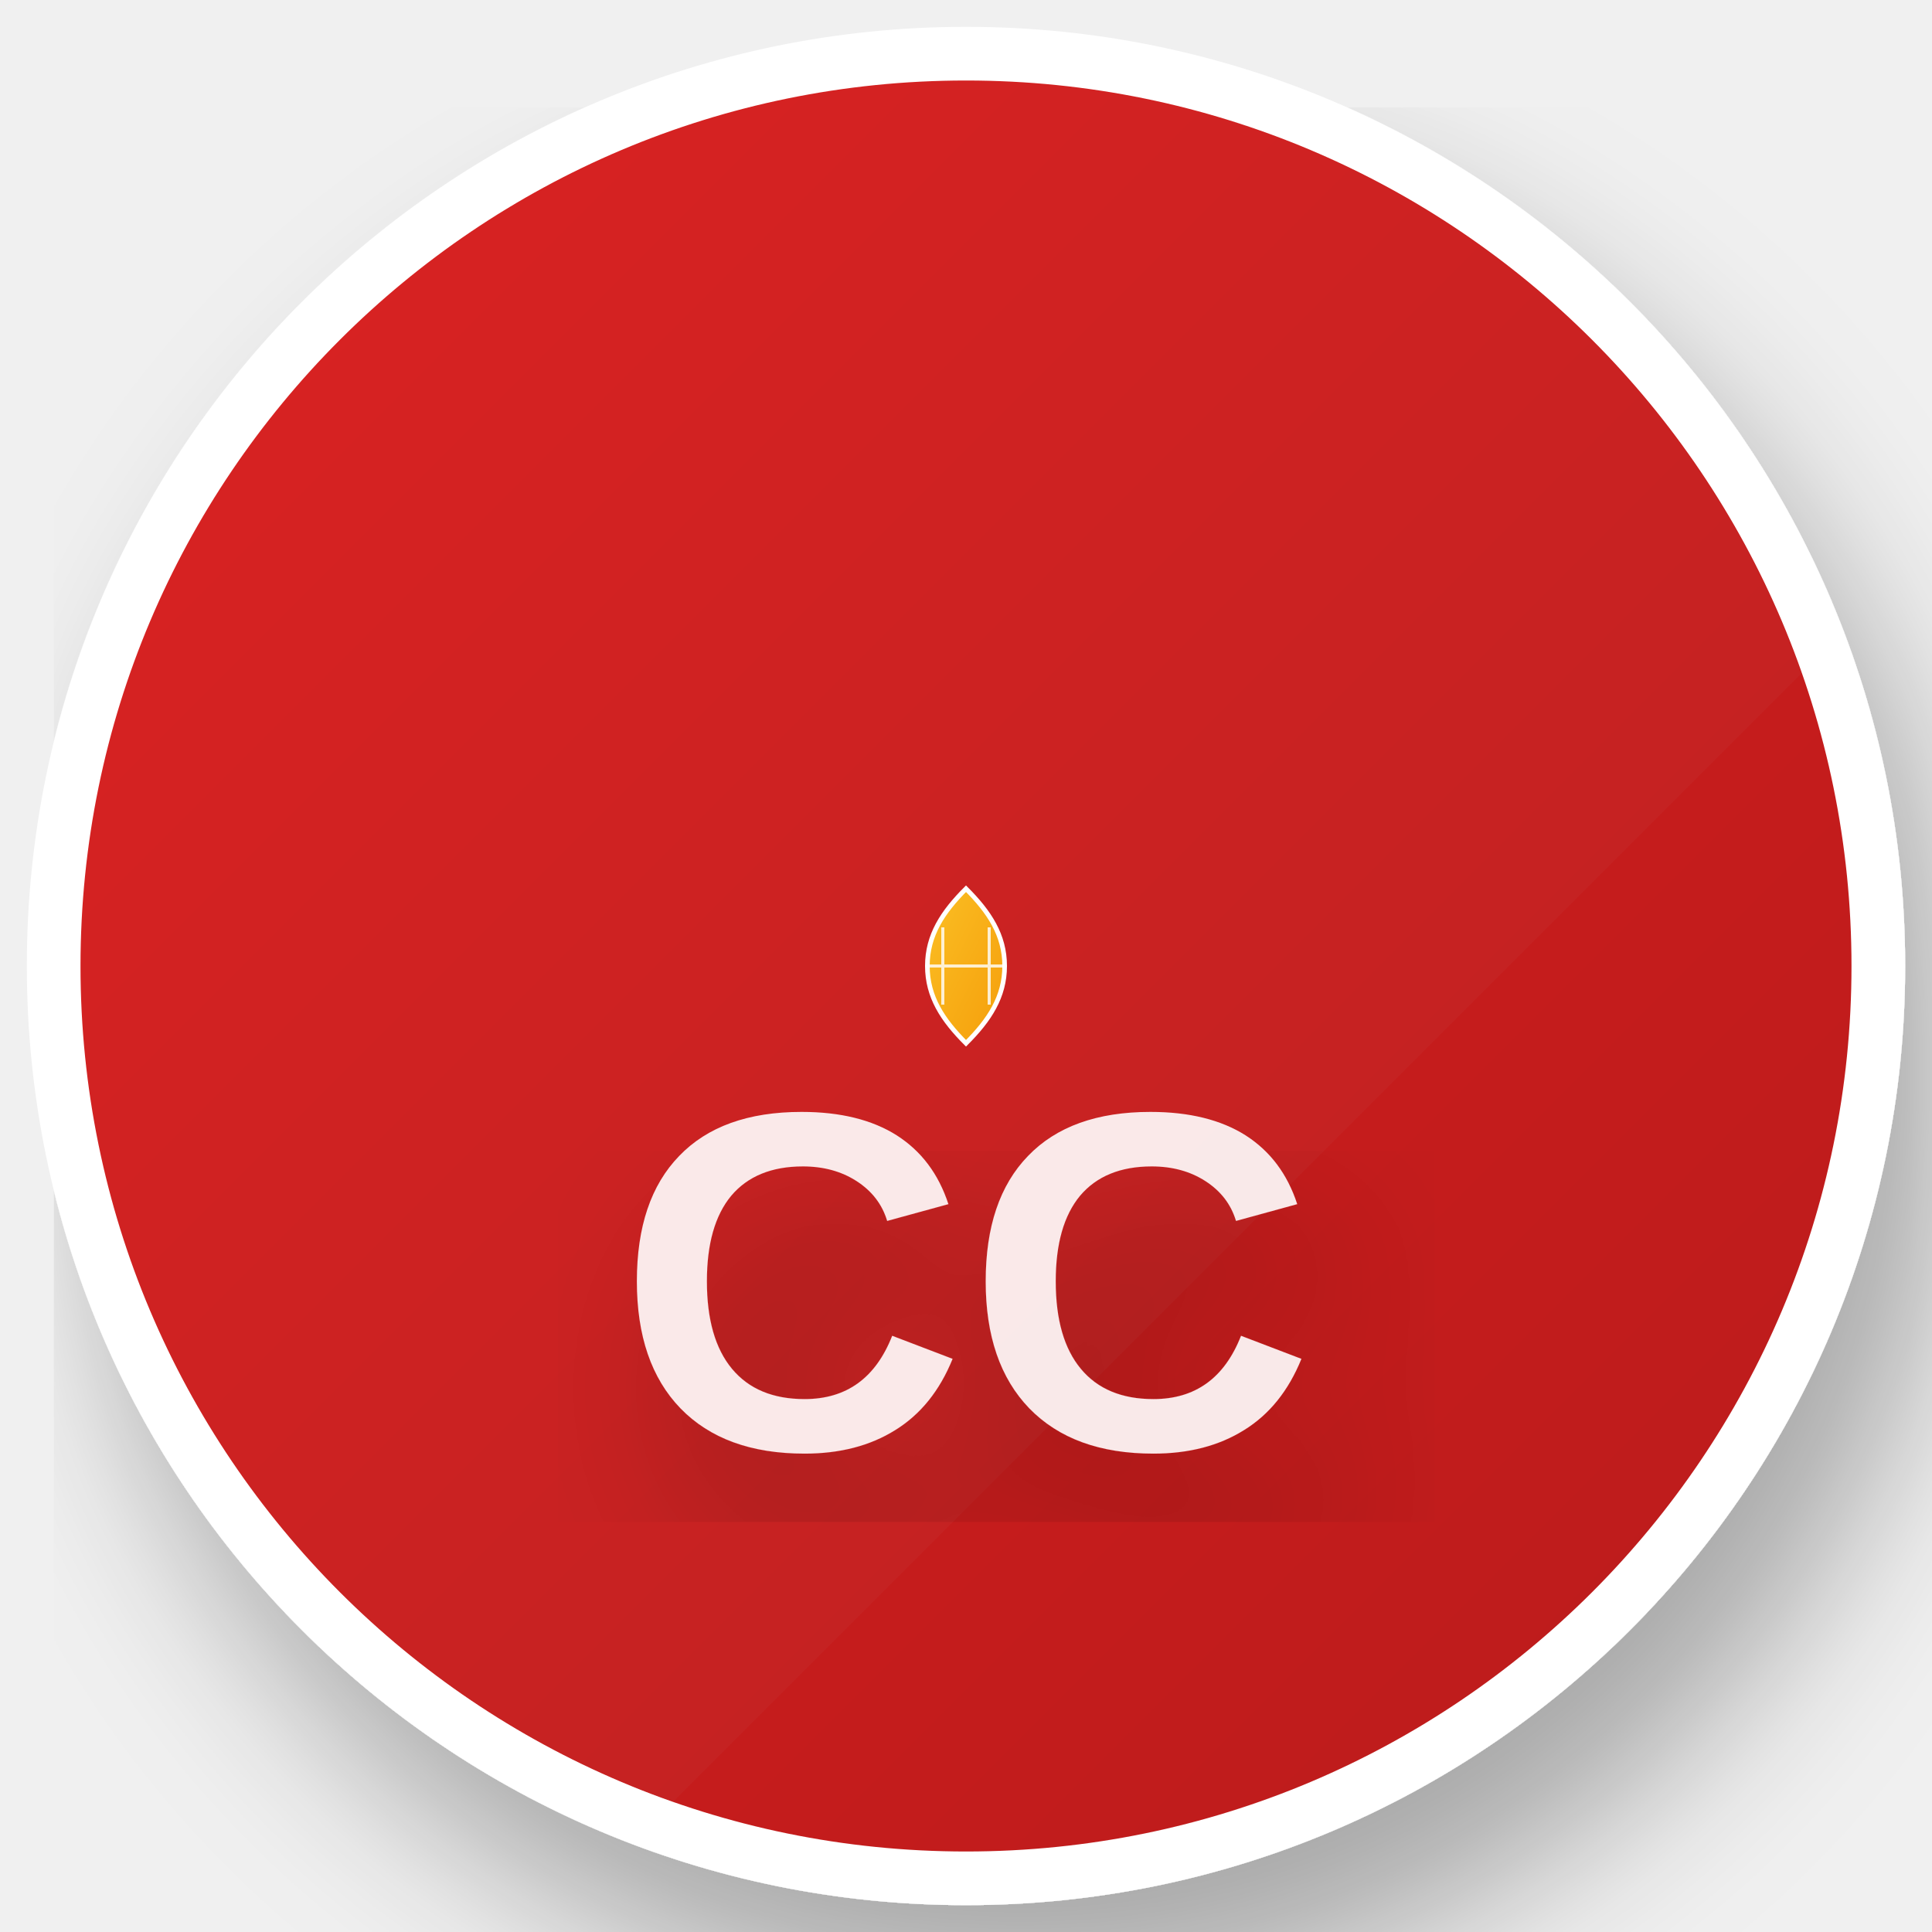
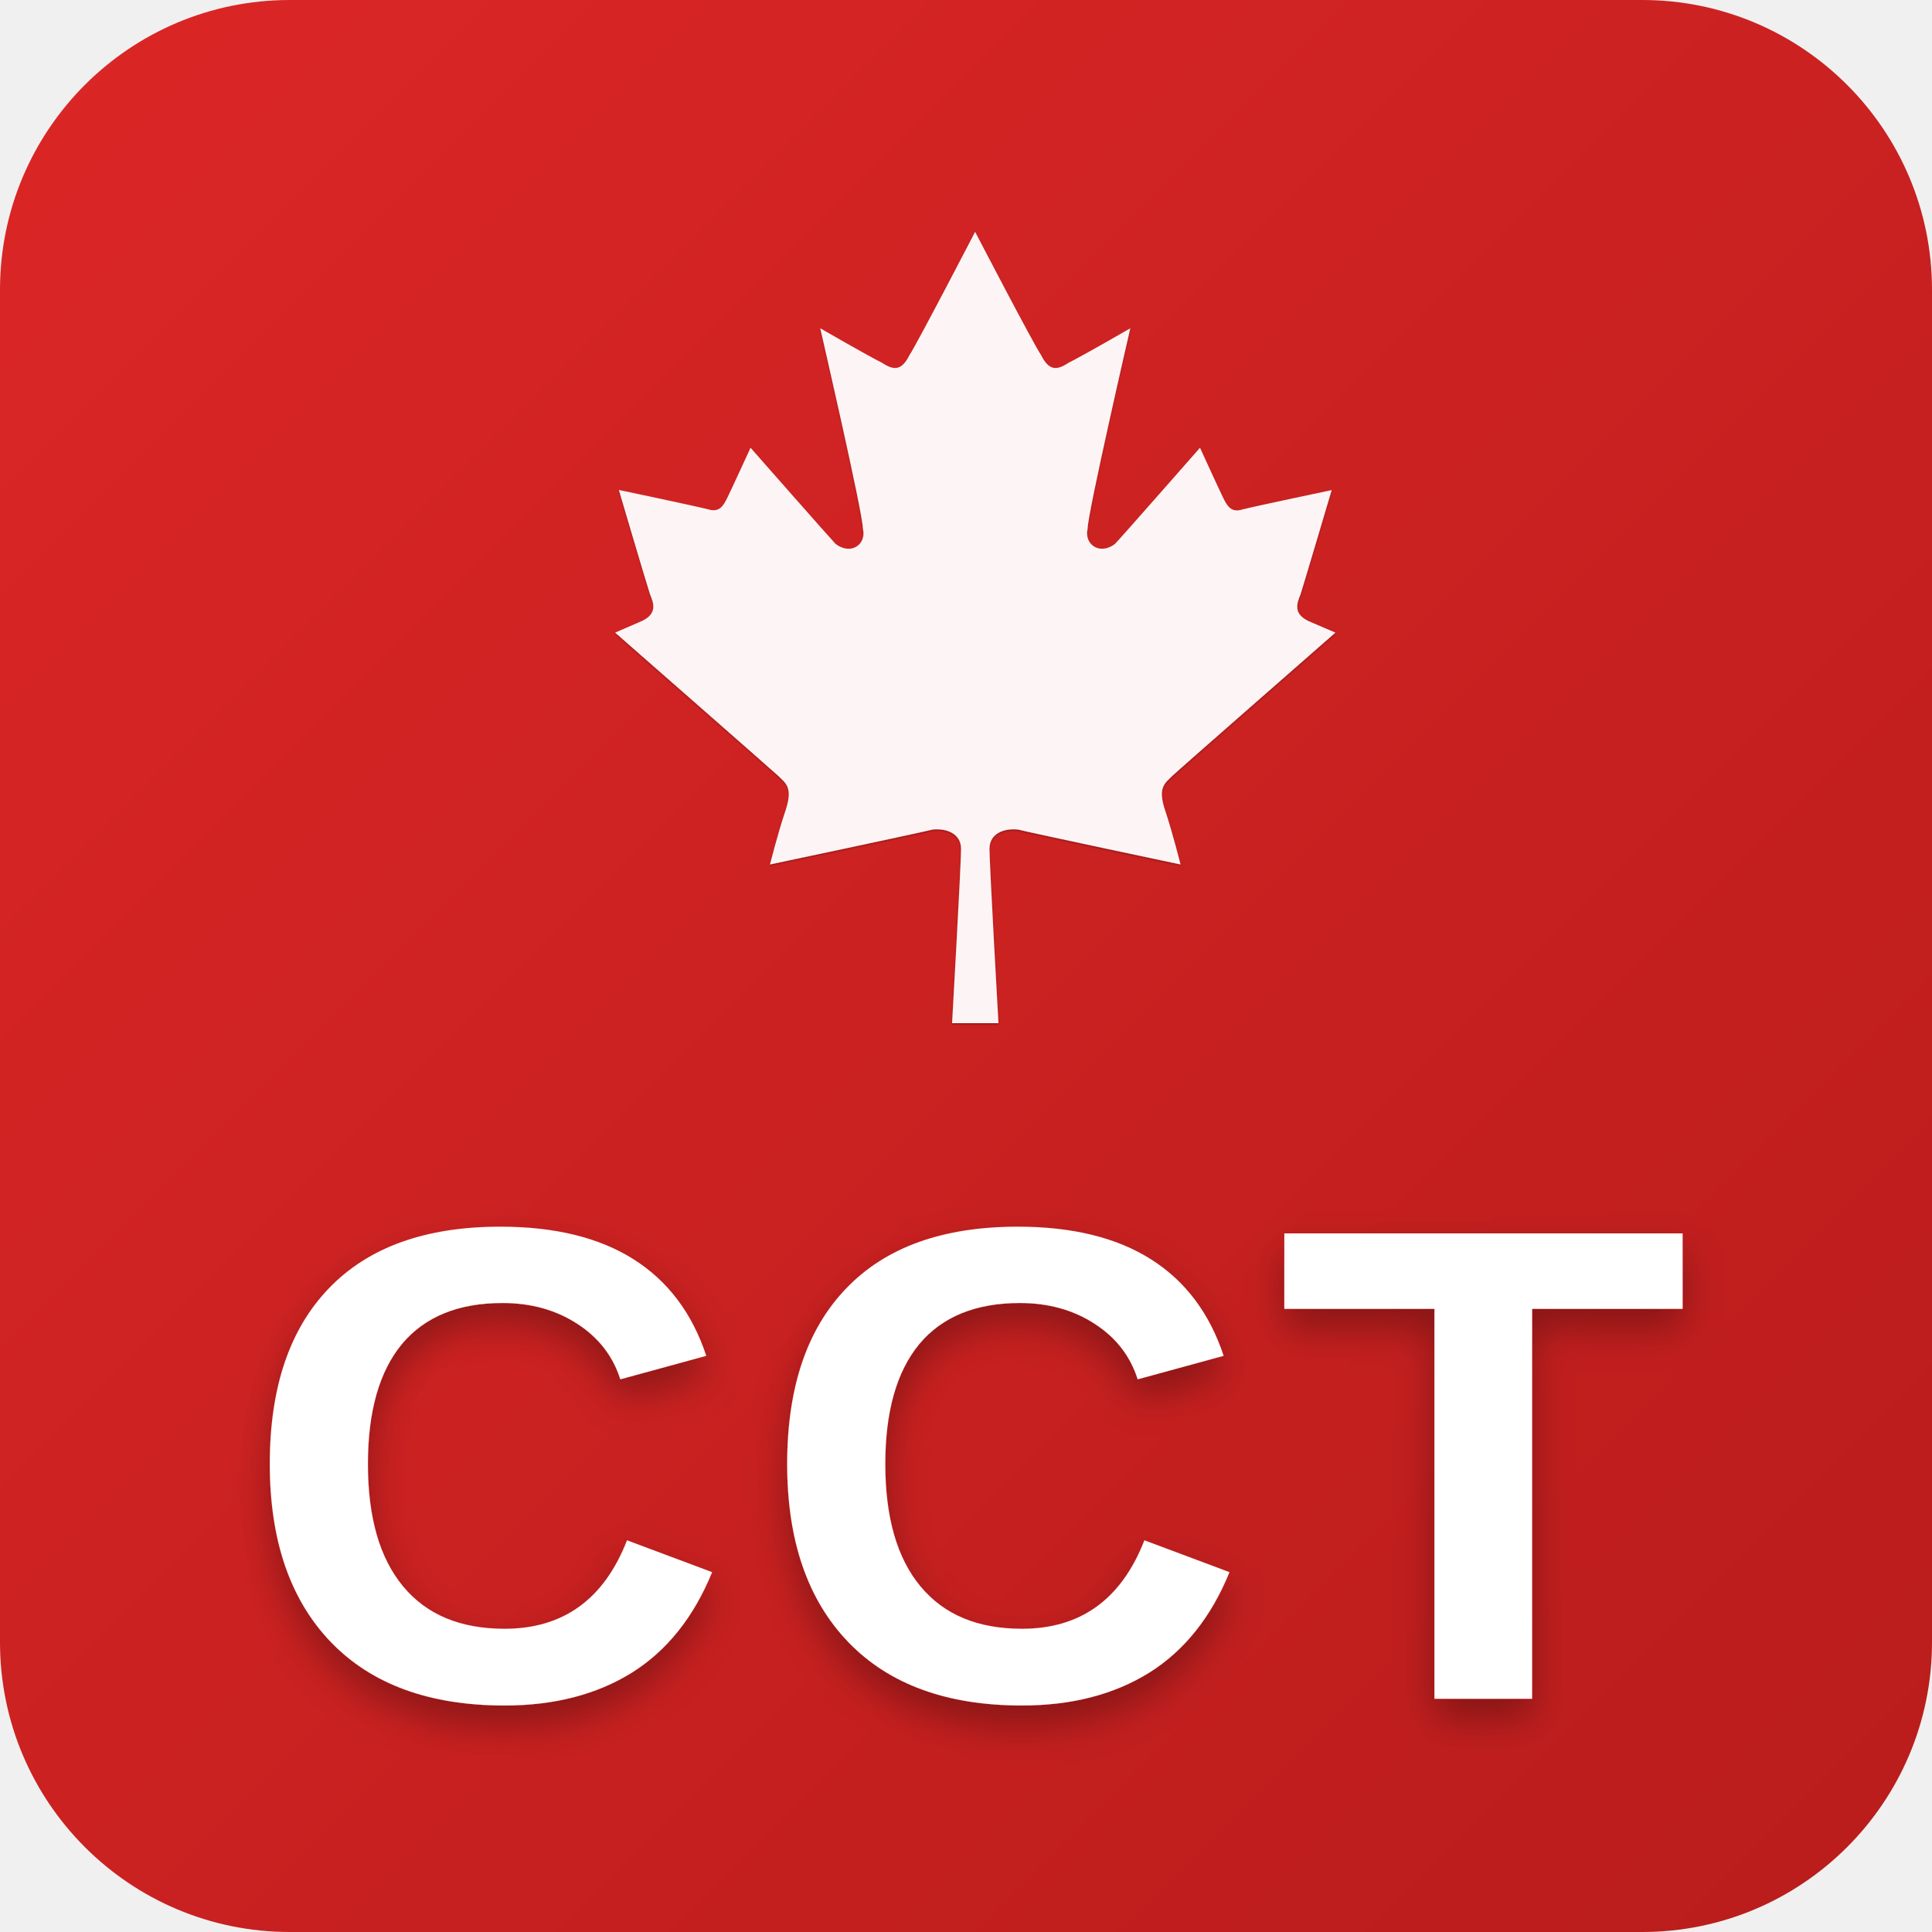
<svg xmlns="http://www.w3.org/2000/svg" width="72" height="72" viewBox="0 0 72 72">
  <defs>
-     <linearGradient id="bgGradient" x1="0%" y1="0%" x2="100%" y2="100%">
+     <linearGradient id="bgGradient-72" x1="0%" y1="0%" x2="100%" y2="100%">
      <stop offset="0%" style="stop-color:#dc2626;stop-opacity:1" />
      <stop offset="100%" style="stop-color:#b91c1c;stop-opacity:1" />
    </linearGradient>
-     <linearGradient id="leafGradient" x1="0%" y1="0%" x2="100%" y2="100%">
-       <stop offset="0%" style="stop-color:#fbbf24;stop-opacity:1" />
-       <stop offset="100%" style="stop-color:#f59e0b;stop-opacity:1" />
-     </linearGradient>
-     <filter id="shadow" x="-20%" y="-20%" width="140%" height="140%">
-       <feDropShadow dx="2" dy="4" stdDeviation="3" flood-color="#000000" flood-opacity="0.3" />
+     <filter id="shadow-72" x="-50%" y="-50%" width="200%" height="200%">
+       <feGaussianBlur in="SourceAlpha" stdDeviation="0.72" />
+       <feOffset dx="0" dy="0.72" result="offsetblur" />
+       <feComponentTransfer>
+         <feFuncA type="linear" slope="0.3" />
+       </feComponentTransfer>
+       <feMerge>
+         <feMergeNode />
+         <feMergeNode in="SourceGraphic" />
+       </feMerge>
    </filter>
  </defs>
-   <circle cx="36" cy="36" r="34" fill="url(#bgGradient)" stroke="#ffffff" stroke-width="2" filter="url(#shadow)" />
-   <g transform="translate(36, 36) scale(0.0576)">
-     <path d="M0,-50 C-15,-35 -25,-20 -25,0 C-25,20 -15,35 0,50 C15,35 25,20 25,0 C25,-20 15,-35 0,-50 Z" fill="url(#leafGradient)" stroke="#ffffff" stroke-width="3" />
-     <path d="M-15,-25 L-15,25 M15,-25 L15,25 M-25,0 L25,0" stroke="#ffffff" stroke-width="2" opacity="0.8" />
+   <rect width="72" height="72" rx="10.8" fill="url(#bgGradient-72)" />
+   <g transform="translate(21.6, 8.64) scale(0.0576)" opacity="0.95" filter="url(#shadow-72)">
+     <path fill="#ffffff" d="M383.8 351.7c2.5-2.5 105.2-92.4 105.2-92.4l-17.5-7.5c-10-4.9-7.4-11.5-5-17.4 2.4-7.6 20.1-67.3 20.1-67.3s-47.7 10-57.7 12.5c-7.5 2.4-10-2.5-12.5-7.5s-15-32.4-15-32.4-52.6 59.9-55.1 62.3c-10 7.5-20.1 0-17.6-10 0-10 27.6-129.6 27.6-129.6s-30.1 17.4-40.1 22.4c-7.5 5-12.6 5-17.6-5C293.5 72.3 255.9 0 255.9 0s-37.5 72.3-42.5 79.8c-5 10-10 10-17.6 5-10-5-40.1-22.4-40.1-22.4S183.3 182 183.3 192c2.5 10-7.5 17.5-17.6 10-2.5-2.5-55.1-62.3-55.1-62.3S98.1 167 95.6 172s-5 9.9-12.5 7.5C73 177 25.4 167 25.4 167s17.6 59.7 20.1 67.3c2.4 6 5 12.5-5 17.4L23 259.3s102.6 89.9 105.2 92.4c5.1 5 10 7.5 5.1 22.5-5.1 15-10.1 35.1-10.1 35.1s95.2-20.1 105.3-22.6c8.7-.9 18.3 2.5 18.3 12.5S241 512 241 512h30s-5.8-102.7-5.8-112.8 9.5-13.4 18.4-12.5c10 2.5 105.2 22.6 105.2 22.6s-5-20.1-10-35.1 0-17.5 5-22.5z" />
  </g>
-   <text x="50%" y="75%" text-anchor="middle" fill="white" font-family="Arial, sans-serif" font-size="18" font-weight="bold" opacity="0.9" filter="url(#shadow)">
-     CC
-   </text>
+   <text x="50%" y="56.16" text-anchor="middle" dominant-baseline="middle" fill="#ffffff" font-family="Arial, Helvetica, sans-serif" font-size="25.2" font-weight="900" letter-spacing="1.08" filter="url(#shadow-72)">CCT</text>
</svg>
